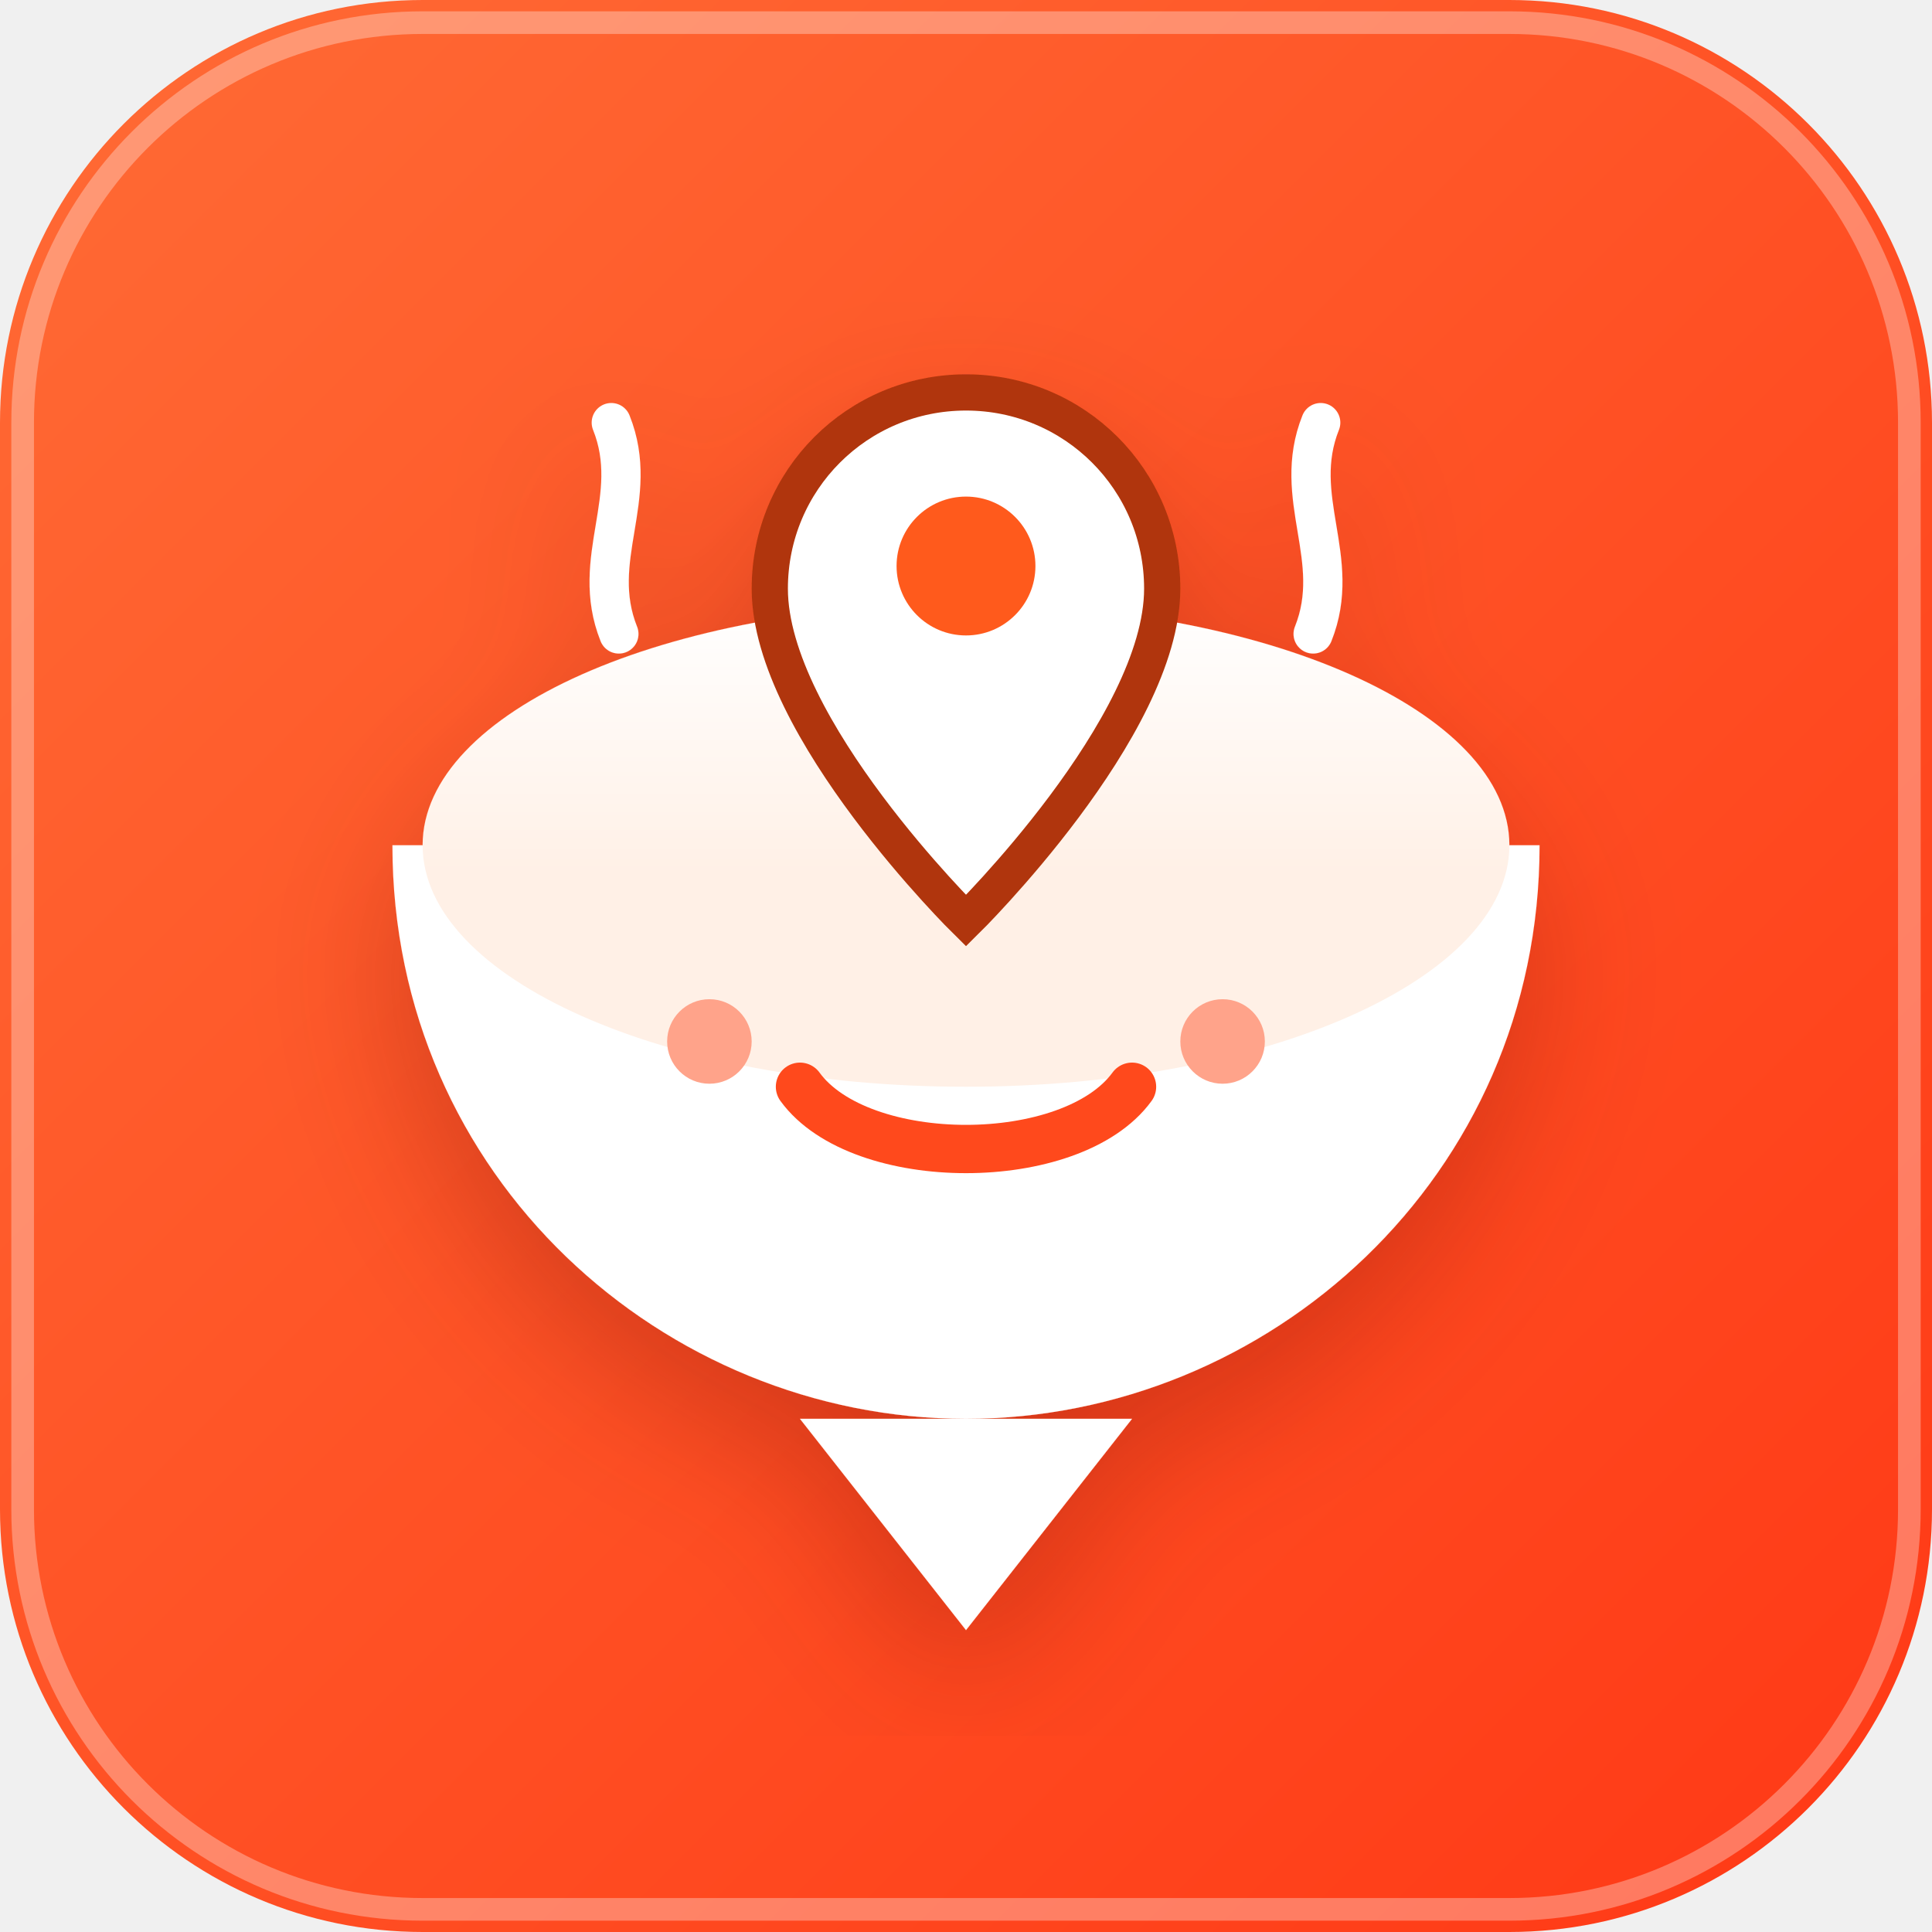
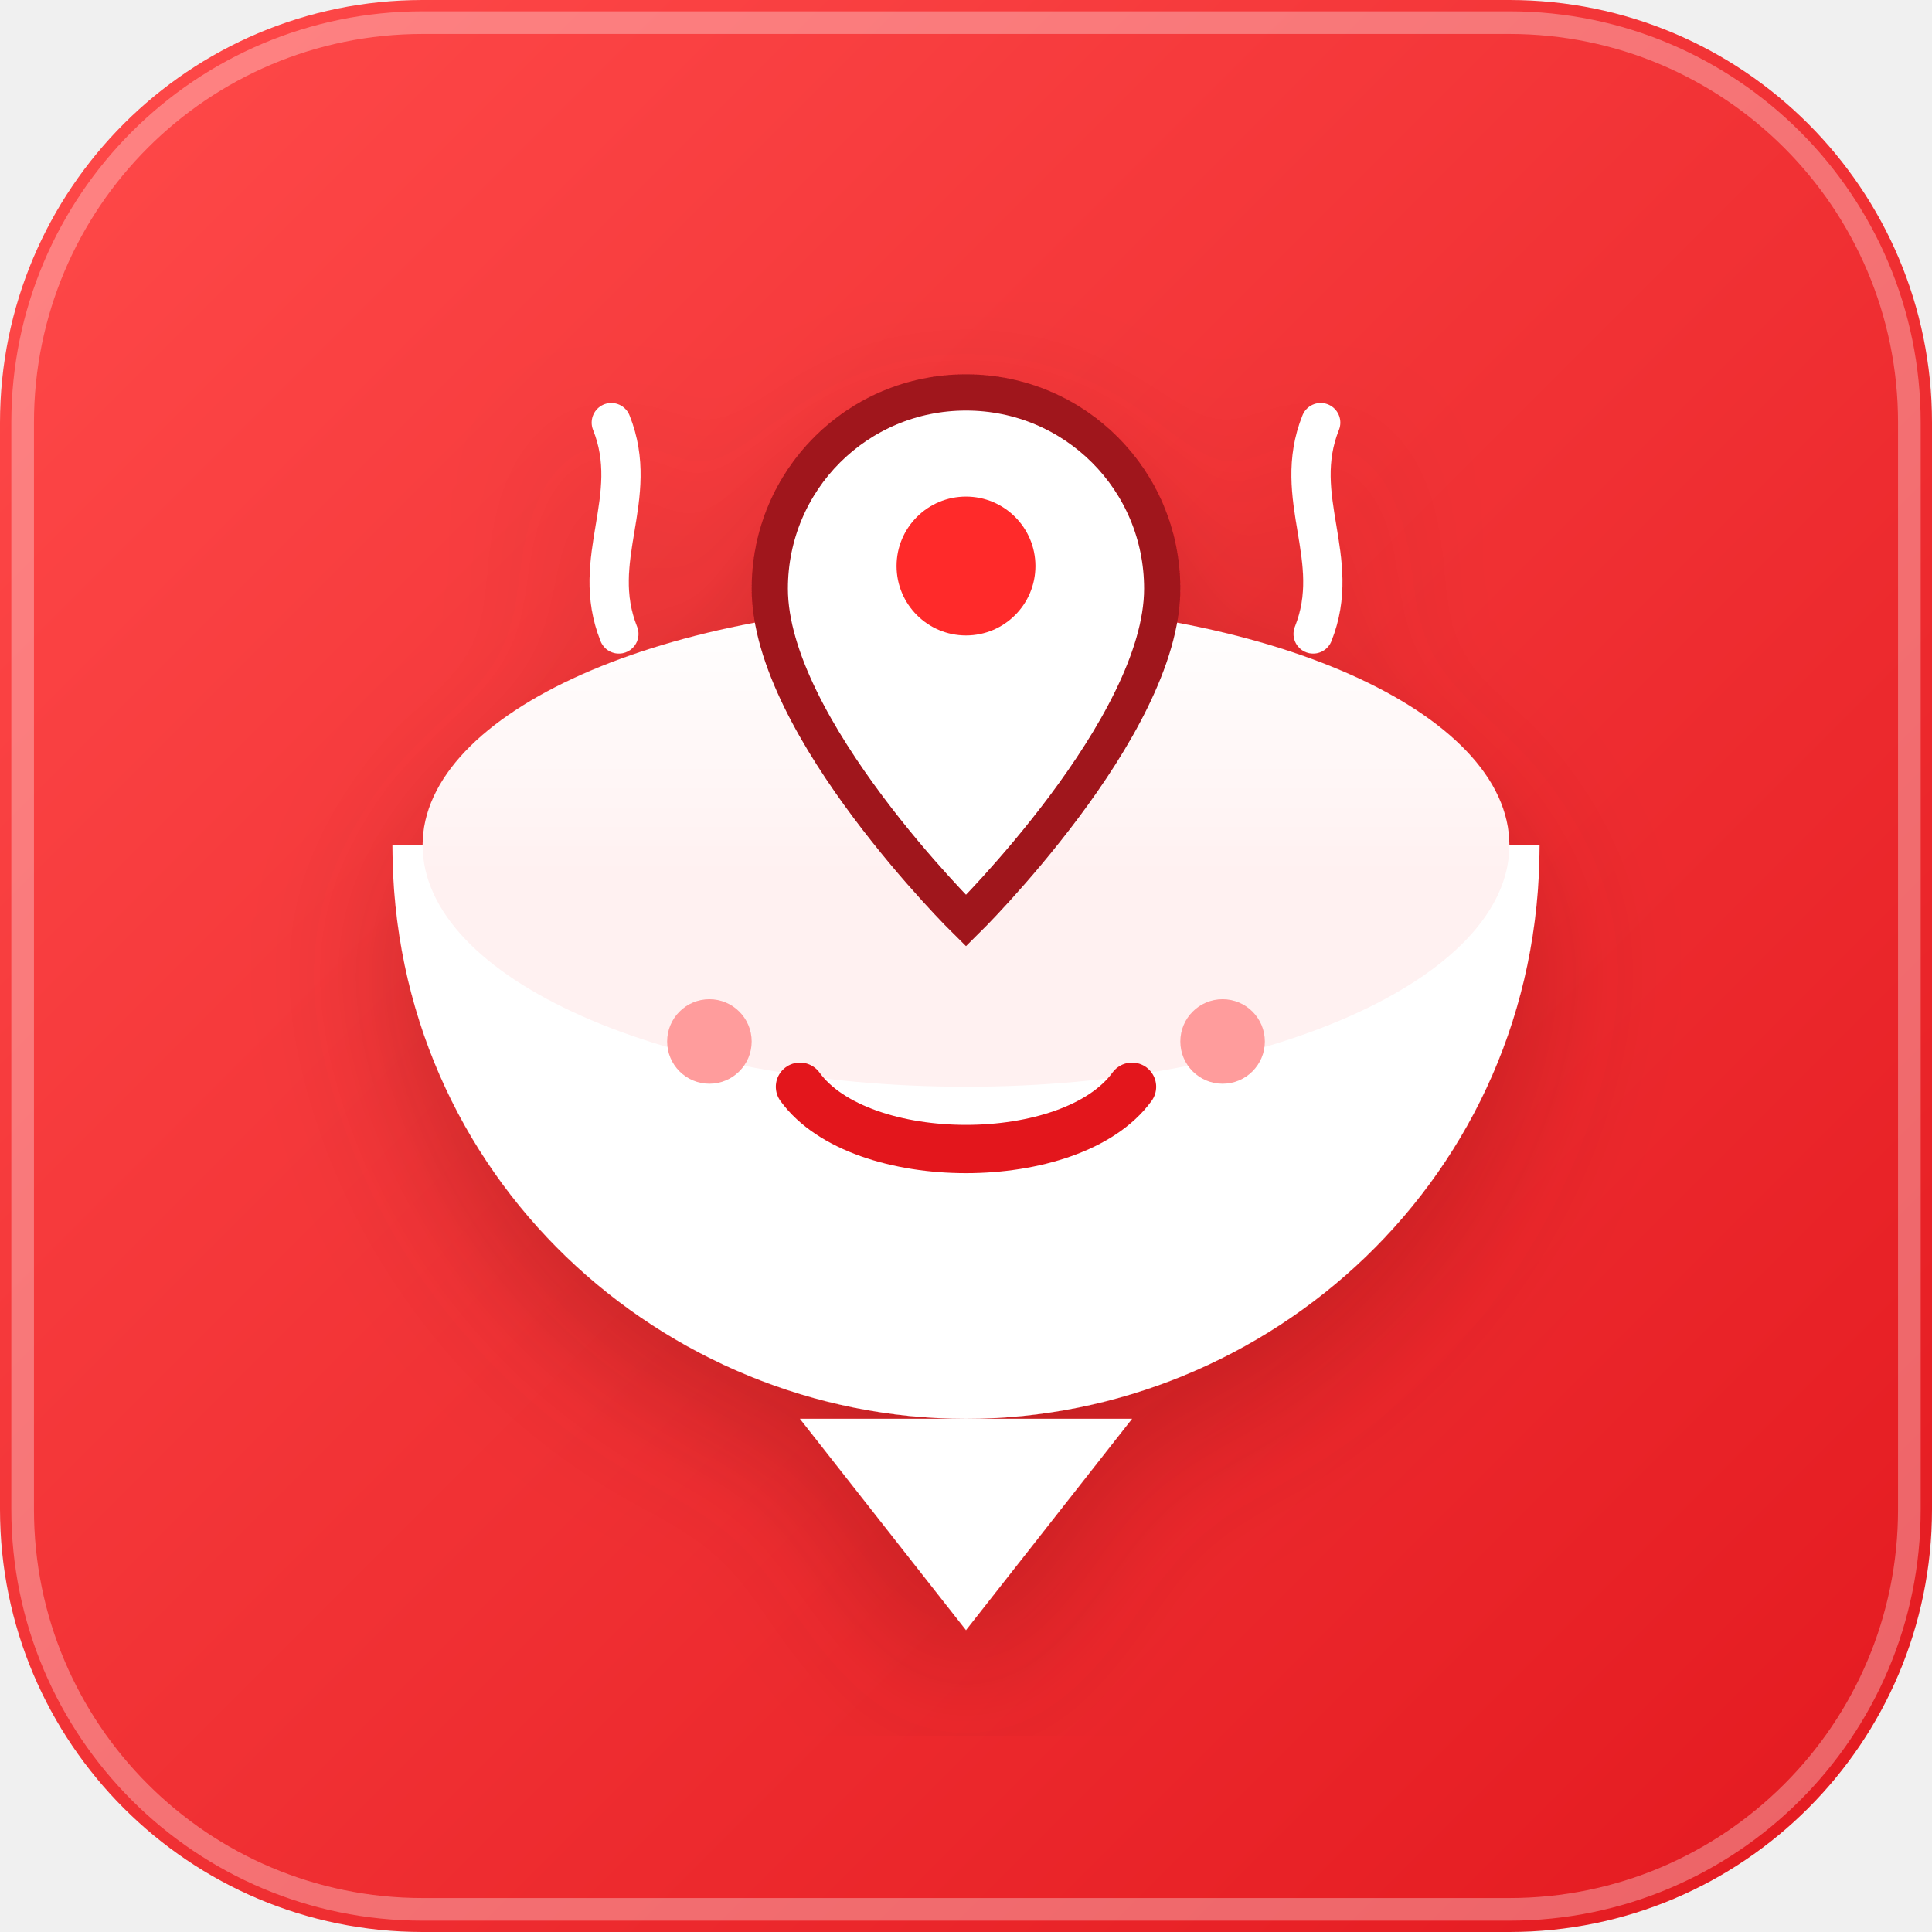
<svg xmlns="http://www.w3.org/2000/svg" viewBox="0 0 128 128" fill="none">
  <defs>
    <linearGradient id="soloMapBgB" x1="0" y1="0" x2="128" y2="128" gradientUnits="userSpaceOnUse">
-       <stop offset="0%" stop-color="#FF6B35" />
-       <stop offset="100%" stop-color="#FF3815" />
+       <stop offset="0%" stop-color="#FF4A4A" />
+       <stop offset="100%" stop-color="#E3191F" />
    </linearGradient>
    <linearGradient id="riceGradB" x1="64" y1="40" x2="64" y2="58" gradientUnits="userSpaceOnUse">
      <stop offset="0%" stop-color="#FFFFFF" />
-       <stop offset="100%" stop-color="#FFF0E6" />
+       <stop offset="100%" stop-color="#FFF1F1" />
    </linearGradient>
    <linearGradient id="pinGradB" x1="64" y1="26" x2="64" y2="61" gradientUnits="userSpaceOnUse">
-       <stop offset="0%" stop-color="#FF5226" />
-       <stop offset="100%" stop-color="#E52D05" />
+       <stop offset="0%" stop-color="#FF2929" />
+       <stop offset="100%" stop-color="#C8141A" />
    </linearGradient>
    <filter id="shadowB" x="14" y="16" width="100" height="99" filterUnits="userSpaceOnUse">
-       <feDropShadow dx="0" dy="4" stdDeviation="4.5" flood-opacity="0.26" flood-color="#601000" />
+       <feDropShadow dx="0" dy="4" stdDeviation="4.5" flood-opacity="0.26" flood-color="#5A0A0E" />
    </filter>
  </defs>
  <rect width="128" height="128" rx="28" fill="url(#soloMapBgB)" />
  <rect x="1.5" y="1.5" width="125" height="125" rx="26.5" stroke="#FFFFFF" stroke-opacity="0.32" stroke-width="1.5" />
  <g filter="url(#shadowB)">
    <path d="M26 56C26 78 44 94 64 94C84 94 102 78 102 56H26Z" fill="#FFFFFF" />
    <path d="M53 94H75L64 108L53 94Z" fill="#FFFFFF" />
    <ellipse cx="64" cy="56" rx="36" ry="16" fill="url(#riceGradB)" />
-     <path d="M64 26C56.8 26 51 31.8 51 39C51 48.2 64 61 64 61C64 61 77 48.2 77 39C77 31.8 71.2 26 64 26Z" fill="#FFFFFF" stroke="#B03508" stroke-width="2.4" />
-     <circle cx="64" cy="37.5" r="4.6" fill="#FF5A1F" />
+     <path d="M64 26C56.8 26 51 31.8 51 39C51 48.2 64 61 64 61C64 61 77 48.2 77 39C77 31.8 71.2 26 64 26Z" fill="#FFFFFF" stroke="#A0121A" stroke-width="2.4" />
+     <circle cx="64" cy="37.5" r="4.6" fill="#FF2929" />
    <path d="M41 42C39 37 42.5 33 40.5 28" stroke="#FFFFFF" stroke-width="2.6" stroke-linecap="round" />
    <path d="M87 42C89 37 85.5 33 87.5 28" stroke="#FFFFFF" stroke-width="2.6" stroke-linecap="round" />
-     <path d="M53 72C57 77.5 71 77.5 75 72" stroke="#FF481C" stroke-width="3.2" stroke-linecap="round" />
-     <circle cx="47" cy="69" r="2.8" fill="#FFA38A" />
-     <circle cx="81" cy="69" r="2.8" fill="#FFA38A" />
+     <path d="M53 72C57 77.5 71 77.5 75 72" stroke="#E3191F" stroke-width="3.2" stroke-linecap="round" />
+     <circle cx="47" cy="69" r="2.8" fill="#FF9C9C" />
+     <circle cx="81" cy="69" r="2.8" fill="#FF9C9C" />
  </g>
</svg>
